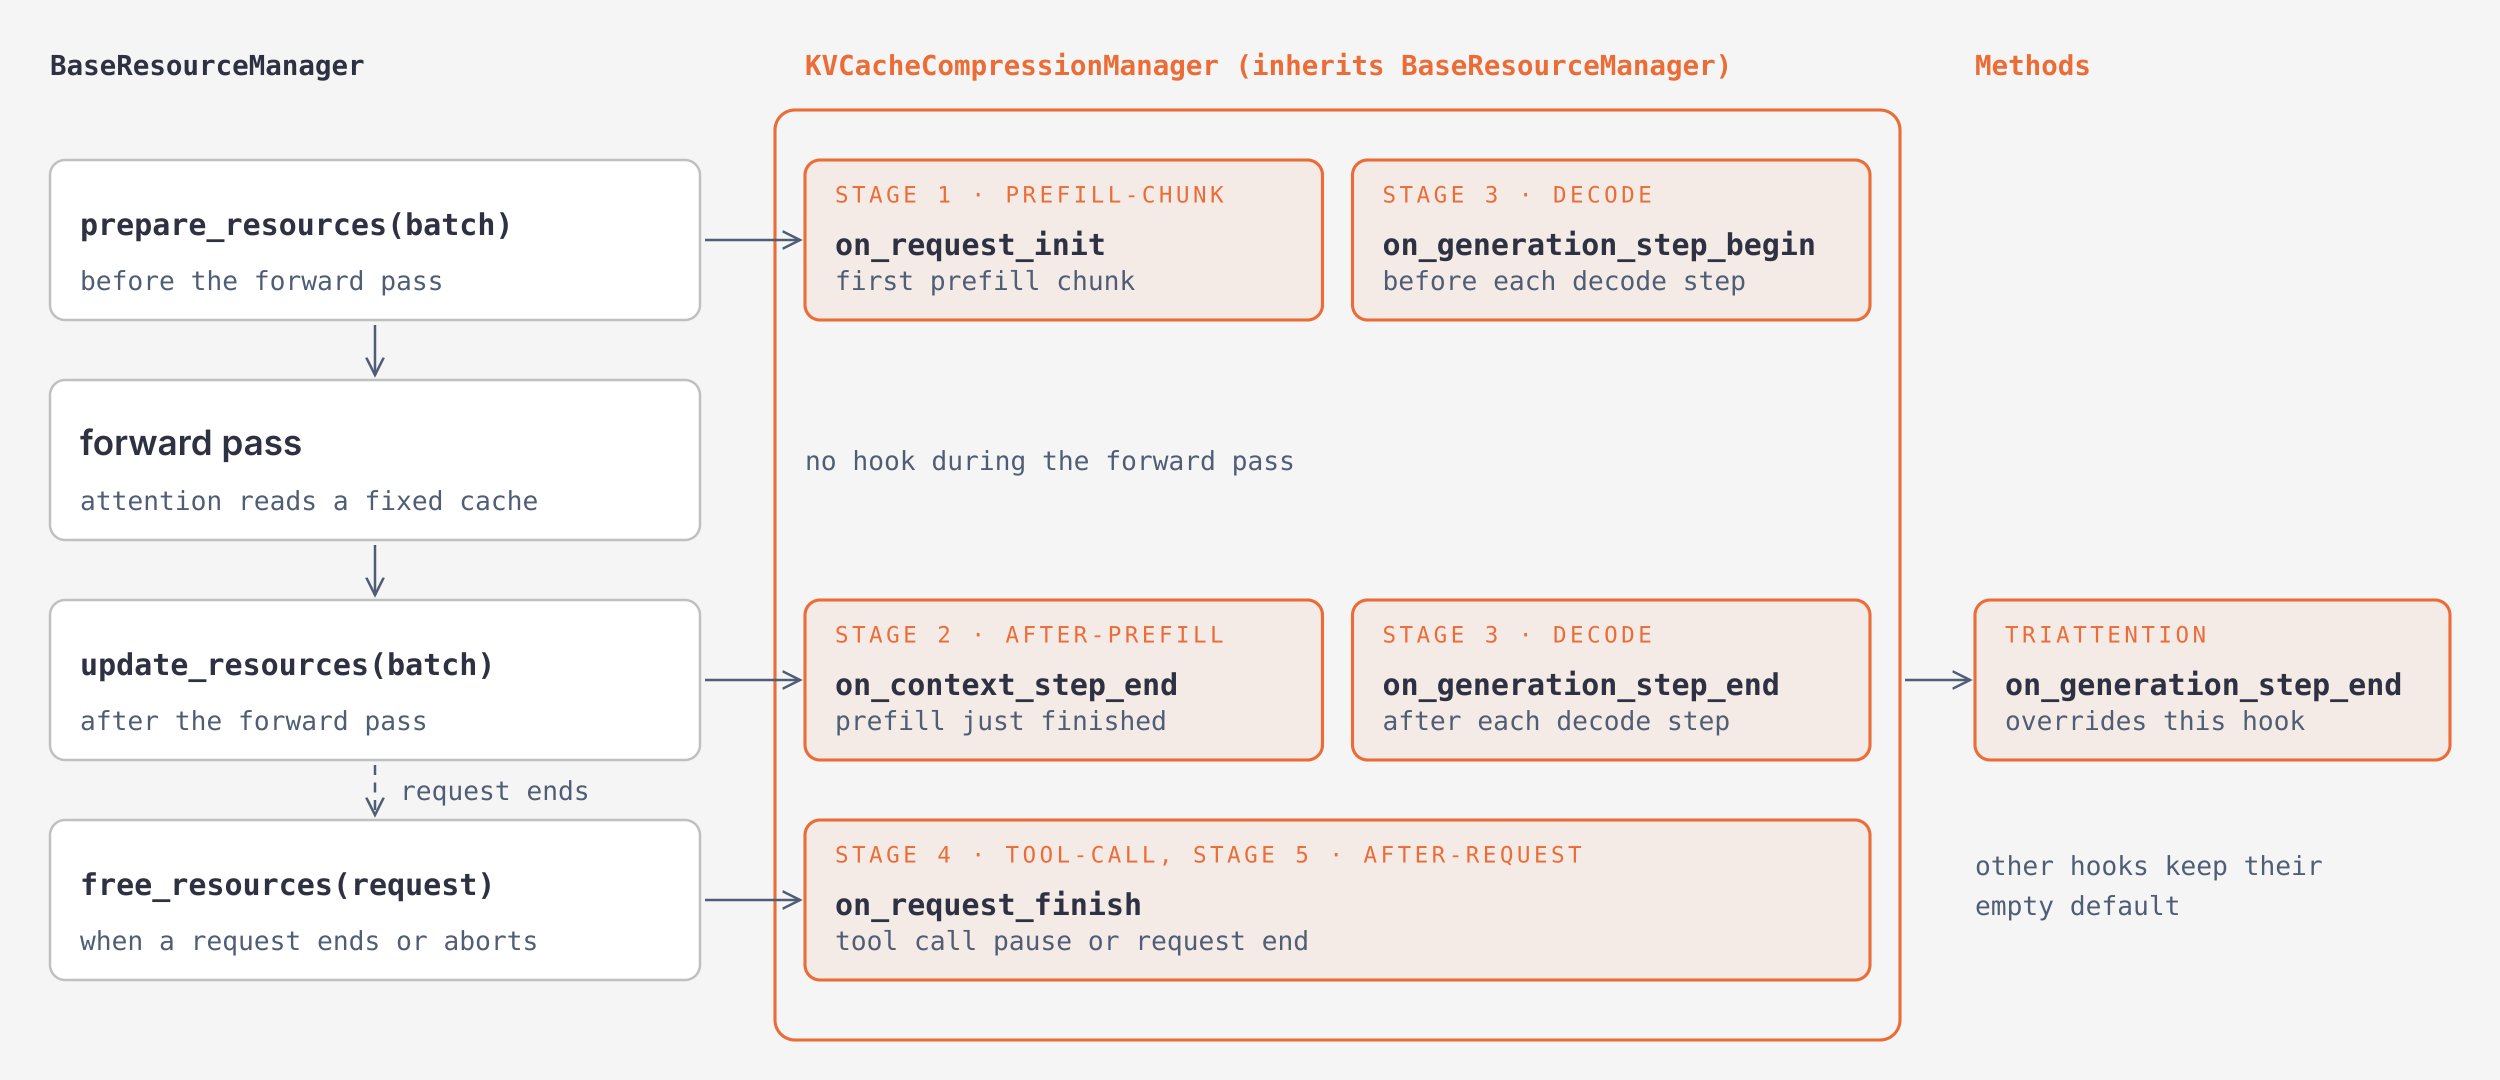
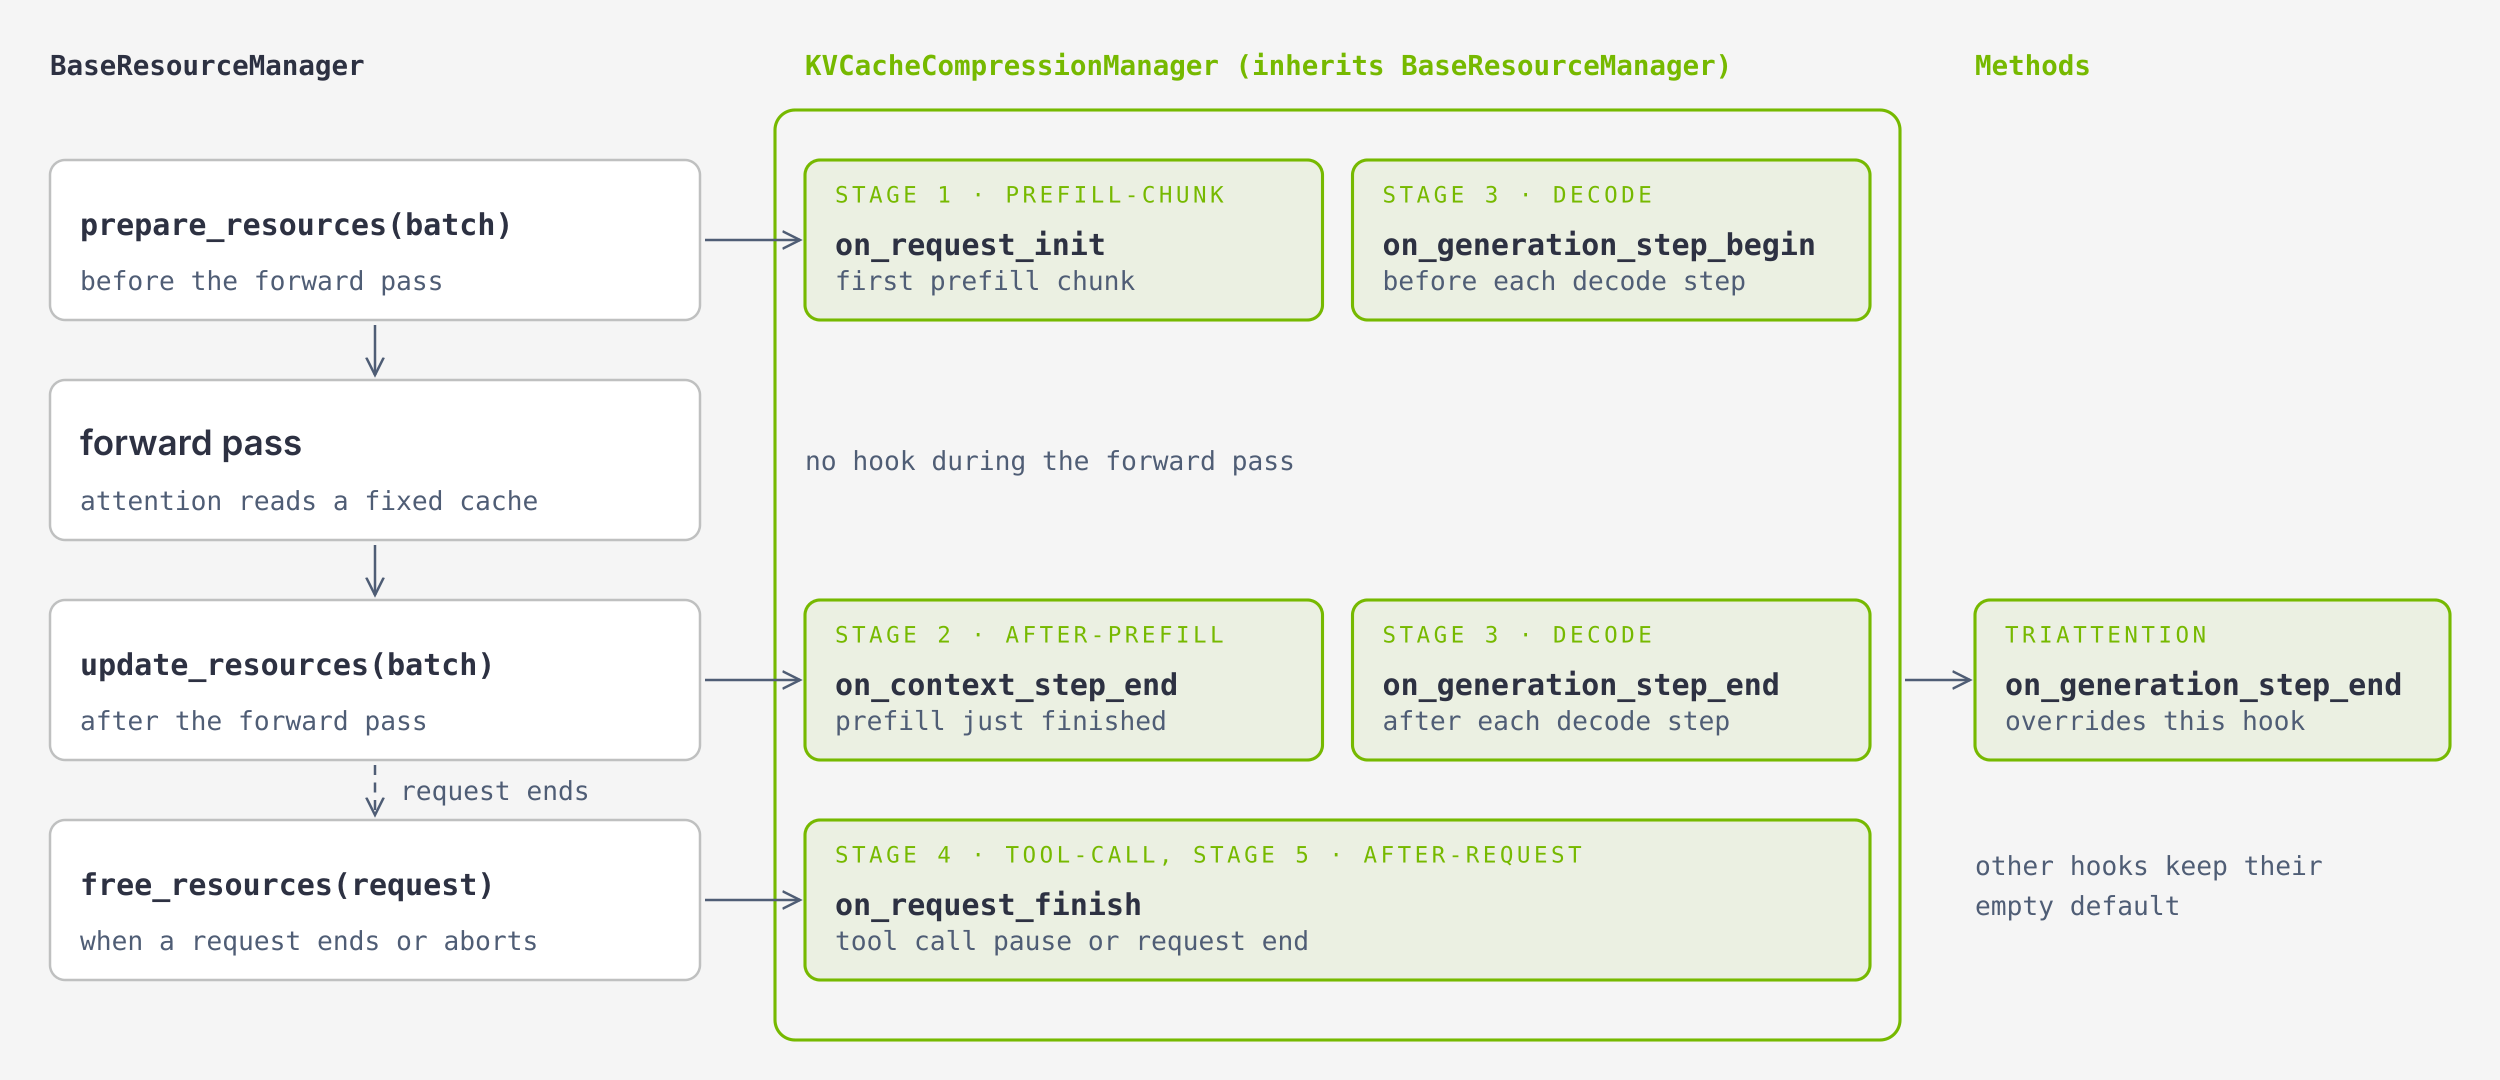
<svg xmlns="http://www.w3.org/2000/svg" viewBox="0 0 1000 432" width="1000" height="432">
  <defs>
    <marker id="ah" markerWidth="8" markerHeight="8" refX="7" refY="4" orient="auto" markerUnits="userSpaceOnUse">
      <path d="M0,0.5 L7,4 L0,7.5" fill="none" stroke="#4f5d75" stroke-width="1" />
    </marker>
  </defs>
  <rect width="1000" height="432" fill="#f5f5f5" />
  <text x="20" y="30" font-family="'Geist Mono','SFMono-Regular',Menlo,Consolas,monospace" font-size="11" font-weight="600" fill="#2d3142" text-anchor="start">BaseResourceManager</text>
-   <text x="322" y="30" font-family="'Geist Mono','SFMono-Regular',Menlo,Consolas,monospace" font-size="11" font-weight="600" fill="#eb6c36" text-anchor="start">KVCacheCompressionManager (inherits BaseResourceManager)</text>
-   <text x="790" y="30" font-family="'Geist Mono','SFMono-Regular',Menlo,Consolas,monospace" font-size="11" font-weight="600" fill="#eb6c36" text-anchor="start">Methods</text>
-   <rect x="310" y="44" width="450" height="372" rx="8" fill="none" stroke="#eb6c36" stroke-width="1.25" />
+   <text x="322" y="30" font-family="'Geist Mono','SFMono-Regular',Menlo,Consolas,monospace" font-size="11" font-weight="600" fill="#76B900" text-anchor="start">KVCacheCompressionManager (inherits BaseResourceManager)</text>
+   <text x="790" y="30" font-family="'Geist Mono','SFMono-Regular',Menlo,Consolas,monospace" font-size="11" font-weight="600" fill="#76B900" text-anchor="start">Methods</text>
+   <rect x="310" y="44" width="450" height="372" rx="8" fill="none" stroke="#76B900" stroke-width="1.25" />
  <rect x="20" y="64" width="260" height="64" rx="6" fill="#ffffff" stroke="#bfc0c0" stroke-width="1" />
  <text x="32" y="94" font-family="'Geist Mono','SFMono-Regular',Menlo,Consolas,monospace" font-size="12" font-weight="600" fill="#2d3142" text-anchor="start">prepare_resources(batch)</text>
  <text x="32" y="116" font-family="'Geist Mono','SFMono-Regular',Menlo,Consolas,monospace" font-size="10.5" font-weight="500" fill="#4f5d75" text-anchor="start">before the forward pass</text>
  <rect x="20" y="152" width="260" height="64" rx="6" fill="#ffffff" stroke="#bfc0c0" stroke-width="1" />
  <text x="32" y="182" font-family="'Geist','Inter',system-ui,-apple-system,'Segoe UI',sans-serif" font-size="14" font-weight="600" fill="#2d3142" text-anchor="start">forward pass</text>
  <text x="32" y="204" font-family="'Geist Mono','SFMono-Regular',Menlo,Consolas,monospace" font-size="10.5" font-weight="500" fill="#4f5d75" text-anchor="start">attention reads a fixed cache</text>
  <rect x="20" y="240" width="260" height="64" rx="6" fill="#ffffff" stroke="#bfc0c0" stroke-width="1" />
  <text x="32" y="270" font-family="'Geist Mono','SFMono-Regular',Menlo,Consolas,monospace" font-size="12" font-weight="600" fill="#2d3142" text-anchor="start">update_resources(batch)</text>
  <text x="32" y="292" font-family="'Geist Mono','SFMono-Regular',Menlo,Consolas,monospace" font-size="10.5" font-weight="500" fill="#4f5d75" text-anchor="start">after the forward pass</text>
  <rect x="20" y="328" width="260" height="64" rx="6" fill="#ffffff" stroke="#bfc0c0" stroke-width="1" />
  <text x="32" y="358" font-family="'Geist Mono','SFMono-Regular',Menlo,Consolas,monospace" font-size="12" font-weight="600" fill="#2d3142" text-anchor="start">free_resources(request)</text>
  <text x="32" y="380" font-family="'Geist Mono','SFMono-Regular',Menlo,Consolas,monospace" font-size="10.5" font-weight="500" fill="#4f5d75" text-anchor="start">when a request ends or aborts</text>
  <path d="M150.0,130 L150.0,150" fill="none" stroke="#4f5d75" stroke-width="1" marker-end="url(#ah)" />
  <path d="M150.0,218 L150.0,238" fill="none" stroke="#4f5d75" stroke-width="1" marker-end="url(#ah)" />
  <path d="M150.0,306 L150.0,326" fill="none" stroke="#4f5d75" stroke-width="1" stroke-dasharray="4,3" marker-end="url(#ah)" />
  <text x="160.0" y="320" font-family="'Geist Mono','SFMono-Regular',Menlo,Consolas,monospace" font-size="10.5" font-weight="500" fill="#4f5d75" text-anchor="start">request ends</text>
-   <rect x="322.0" y="64" width="207.0" height="64" rx="6" fill="rgba(235,108,54,0.08)" stroke="#eb6c36" stroke-width="1.25" />
-   <text x="334.0" y="81" font-family="'Geist Mono','SFMono-Regular',Menlo,Consolas,monospace" font-size="9" font-weight="500" letter-spacing="1.4" fill="#eb6c36" text-anchor="start">STAGE 1 · PREFILL-CHUNK</text>
+   <rect x="322.0" y="64" width="207.0" height="64" rx="6" fill="rgba(118,185,0,0.08)" stroke="#76B900" stroke-width="1.25" />
+   <text x="334.0" y="81" font-family="'Geist Mono','SFMono-Regular',Menlo,Consolas,monospace" font-size="9" font-weight="500" letter-spacing="1.4" fill="#76B900" text-anchor="start">STAGE 1 · PREFILL-CHUNK</text>
  <text x="334.0" y="102" font-family="'Geist Mono','SFMono-Regular',Menlo,Consolas,monospace" font-size="12" font-weight="600" fill="#2d3142" text-anchor="start">on_request_init</text>
  <text x="334.0" y="116" font-family="'Geist Mono','SFMono-Regular',Menlo,Consolas,monospace" font-size="10.5" font-weight="500" fill="#4f5d75" text-anchor="start">first prefill chunk</text>
-   <rect x="541.0" y="64" width="207.0" height="64" rx="6" fill="rgba(235,108,54,0.08)" stroke="#eb6c36" stroke-width="1.25" />
-   <text x="553.0" y="81" font-family="'Geist Mono','SFMono-Regular',Menlo,Consolas,monospace" font-size="9" font-weight="500" letter-spacing="1.4" fill="#eb6c36" text-anchor="start">STAGE 3 · DECODE</text>
+   <rect x="541.0" y="64" width="207.0" height="64" rx="6" fill="rgba(118,185,0,0.08)" stroke="#76B900" stroke-width="1.25" />
+   <text x="553.0" y="81" font-family="'Geist Mono','SFMono-Regular',Menlo,Consolas,monospace" font-size="9" font-weight="500" letter-spacing="1.4" fill="#76B900" text-anchor="start">STAGE 3 · DECODE</text>
  <text x="553.0" y="102" font-family="'Geist Mono','SFMono-Regular',Menlo,Consolas,monospace" font-size="12" font-weight="600" fill="#2d3142" text-anchor="start">on_generation_step_begin</text>
  <text x="553.0" y="116" font-family="'Geist Mono','SFMono-Regular',Menlo,Consolas,monospace" font-size="10.5" font-weight="500" fill="#4f5d75" text-anchor="start">before each decode step</text>
  <path d="M282,96.0 L320,96.0" fill="none" stroke="#4f5d75" stroke-width="1" marker-end="url(#ah)" />
-   <rect x="322.0" y="240" width="207.0" height="64" rx="6" fill="rgba(235,108,54,0.08)" stroke="#eb6c36" stroke-width="1.25" />
-   <text x="334.0" y="257" font-family="'Geist Mono','SFMono-Regular',Menlo,Consolas,monospace" font-size="9" font-weight="500" letter-spacing="1.4" fill="#eb6c36" text-anchor="start">STAGE 2 · AFTER-PREFILL</text>
+   <rect x="322.0" y="240" width="207.0" height="64" rx="6" fill="rgba(118,185,0,0.08)" stroke="#76B900" stroke-width="1.25" />
+   <text x="334.0" y="257" font-family="'Geist Mono','SFMono-Regular',Menlo,Consolas,monospace" font-size="9" font-weight="500" letter-spacing="1.4" fill="#76B900" text-anchor="start">STAGE 2 · AFTER-PREFILL</text>
  <text x="334.0" y="278" font-family="'Geist Mono','SFMono-Regular',Menlo,Consolas,monospace" font-size="12" font-weight="600" fill="#2d3142" text-anchor="start">on_context_step_end</text>
  <text x="334.0" y="292" font-family="'Geist Mono','SFMono-Regular',Menlo,Consolas,monospace" font-size="10.5" font-weight="500" fill="#4f5d75" text-anchor="start">prefill just finished</text>
-   <rect x="541.0" y="240" width="207.0" height="64" rx="6" fill="rgba(235,108,54,0.08)" stroke="#eb6c36" stroke-width="1.25" />
-   <text x="553.0" y="257" font-family="'Geist Mono','SFMono-Regular',Menlo,Consolas,monospace" font-size="9" font-weight="500" letter-spacing="1.4" fill="#eb6c36" text-anchor="start">STAGE 3 · DECODE</text>
+   <rect x="541.0" y="240" width="207.0" height="64" rx="6" fill="rgba(118,185,0,0.08)" stroke="#76B900" stroke-width="1.25" />
+   <text x="553.0" y="257" font-family="'Geist Mono','SFMono-Regular',Menlo,Consolas,monospace" font-size="9" font-weight="500" letter-spacing="1.4" fill="#76B900" text-anchor="start">STAGE 3 · DECODE</text>
  <text x="553.0" y="278" font-family="'Geist Mono','SFMono-Regular',Menlo,Consolas,monospace" font-size="12" font-weight="600" fill="#2d3142" text-anchor="start">on_generation_step_end</text>
  <text x="553.0" y="292" font-family="'Geist Mono','SFMono-Regular',Menlo,Consolas,monospace" font-size="10.5" font-weight="500" fill="#4f5d75" text-anchor="start">after each decode step</text>
  <path d="M282,272.0 L320,272.0" fill="none" stroke="#4f5d75" stroke-width="1" marker-end="url(#ah)" />
-   <rect x="322.0" y="328" width="426.0" height="64" rx="6" fill="rgba(235,108,54,0.08)" stroke="#eb6c36" stroke-width="1.25" />
-   <text x="334.0" y="345" font-family="'Geist Mono','SFMono-Regular',Menlo,Consolas,monospace" font-size="9" font-weight="500" letter-spacing="1.4" fill="#eb6c36" text-anchor="start">STAGE 4 · TOOL-CALL, STAGE 5 · AFTER-REQUEST</text>
+   <rect x="322.0" y="328" width="426.0" height="64" rx="6" fill="rgba(118,185,0,0.08)" stroke="#76B900" stroke-width="1.25" />
+   <text x="334.0" y="345" font-family="'Geist Mono','SFMono-Regular',Menlo,Consolas,monospace" font-size="9" font-weight="500" letter-spacing="1.4" fill="#76B900" text-anchor="start">STAGE 4 · TOOL-CALL, STAGE 5 · AFTER-REQUEST</text>
  <text x="334.0" y="366" font-family="'Geist Mono','SFMono-Regular',Menlo,Consolas,monospace" font-size="12" font-weight="600" fill="#2d3142" text-anchor="start">on_request_finish</text>
  <text x="334.0" y="380" font-family="'Geist Mono','SFMono-Regular',Menlo,Consolas,monospace" font-size="10.5" font-weight="500" fill="#4f5d75" text-anchor="start">tool call pause or request end</text>
  <path d="M282,360.0 L320,360.0" fill="none" stroke="#4f5d75" stroke-width="1" marker-end="url(#ah)" />
  <text x="322" y="188.0" font-family="'Geist Mono','SFMono-Regular',Menlo,Consolas,monospace" font-size="10.5" font-weight="500" fill="#4f5d75" text-anchor="start">no hook during the forward pass</text>
-   <rect x="790" y="240" width="190" height="64" rx="6" fill="rgba(235,108,54,0.08)" stroke="#eb6c36" stroke-width="1.25" />
-   <text x="802" y="257" font-family="'Geist Mono','SFMono-Regular',Menlo,Consolas,monospace" font-size="9" font-weight="500" letter-spacing="1.4" fill="#eb6c36" text-anchor="start">TRIATTENTION</text>
+   <rect x="790" y="240" width="190" height="64" rx="6" fill="rgba(118,185,0,0.08)" stroke="#76B900" stroke-width="1.25" />
+   <text x="802" y="257" font-family="'Geist Mono','SFMono-Regular',Menlo,Consolas,monospace" font-size="9" font-weight="500" letter-spacing="1.4" fill="#76B900" text-anchor="start">TRIATTENTION</text>
  <text x="802" y="278" font-family="'Geist Mono','SFMono-Regular',Menlo,Consolas,monospace" font-size="12" font-weight="600" fill="#2d3142" text-anchor="start">on_generation_step_end</text>
  <text x="802" y="292" font-family="'Geist Mono','SFMono-Regular',Menlo,Consolas,monospace" font-size="10.5" font-weight="500" fill="#4f5d75" text-anchor="start">overrides this hook</text>
  <path d="M762,272.0 L788,272.0" fill="none" stroke="#4f5d75" stroke-width="1" marker-end="url(#ah)" />
  <text x="790" y="350" font-family="'Geist Mono','SFMono-Regular',Menlo,Consolas,monospace" font-size="10.5" font-weight="500" fill="#4f5d75" text-anchor="start">other hooks keep their</text>
  <text x="790" y="366" font-family="'Geist Mono','SFMono-Regular',Menlo,Consolas,monospace" font-size="10.5" font-weight="500" fill="#4f5d75" text-anchor="start">empty default</text>
</svg>
